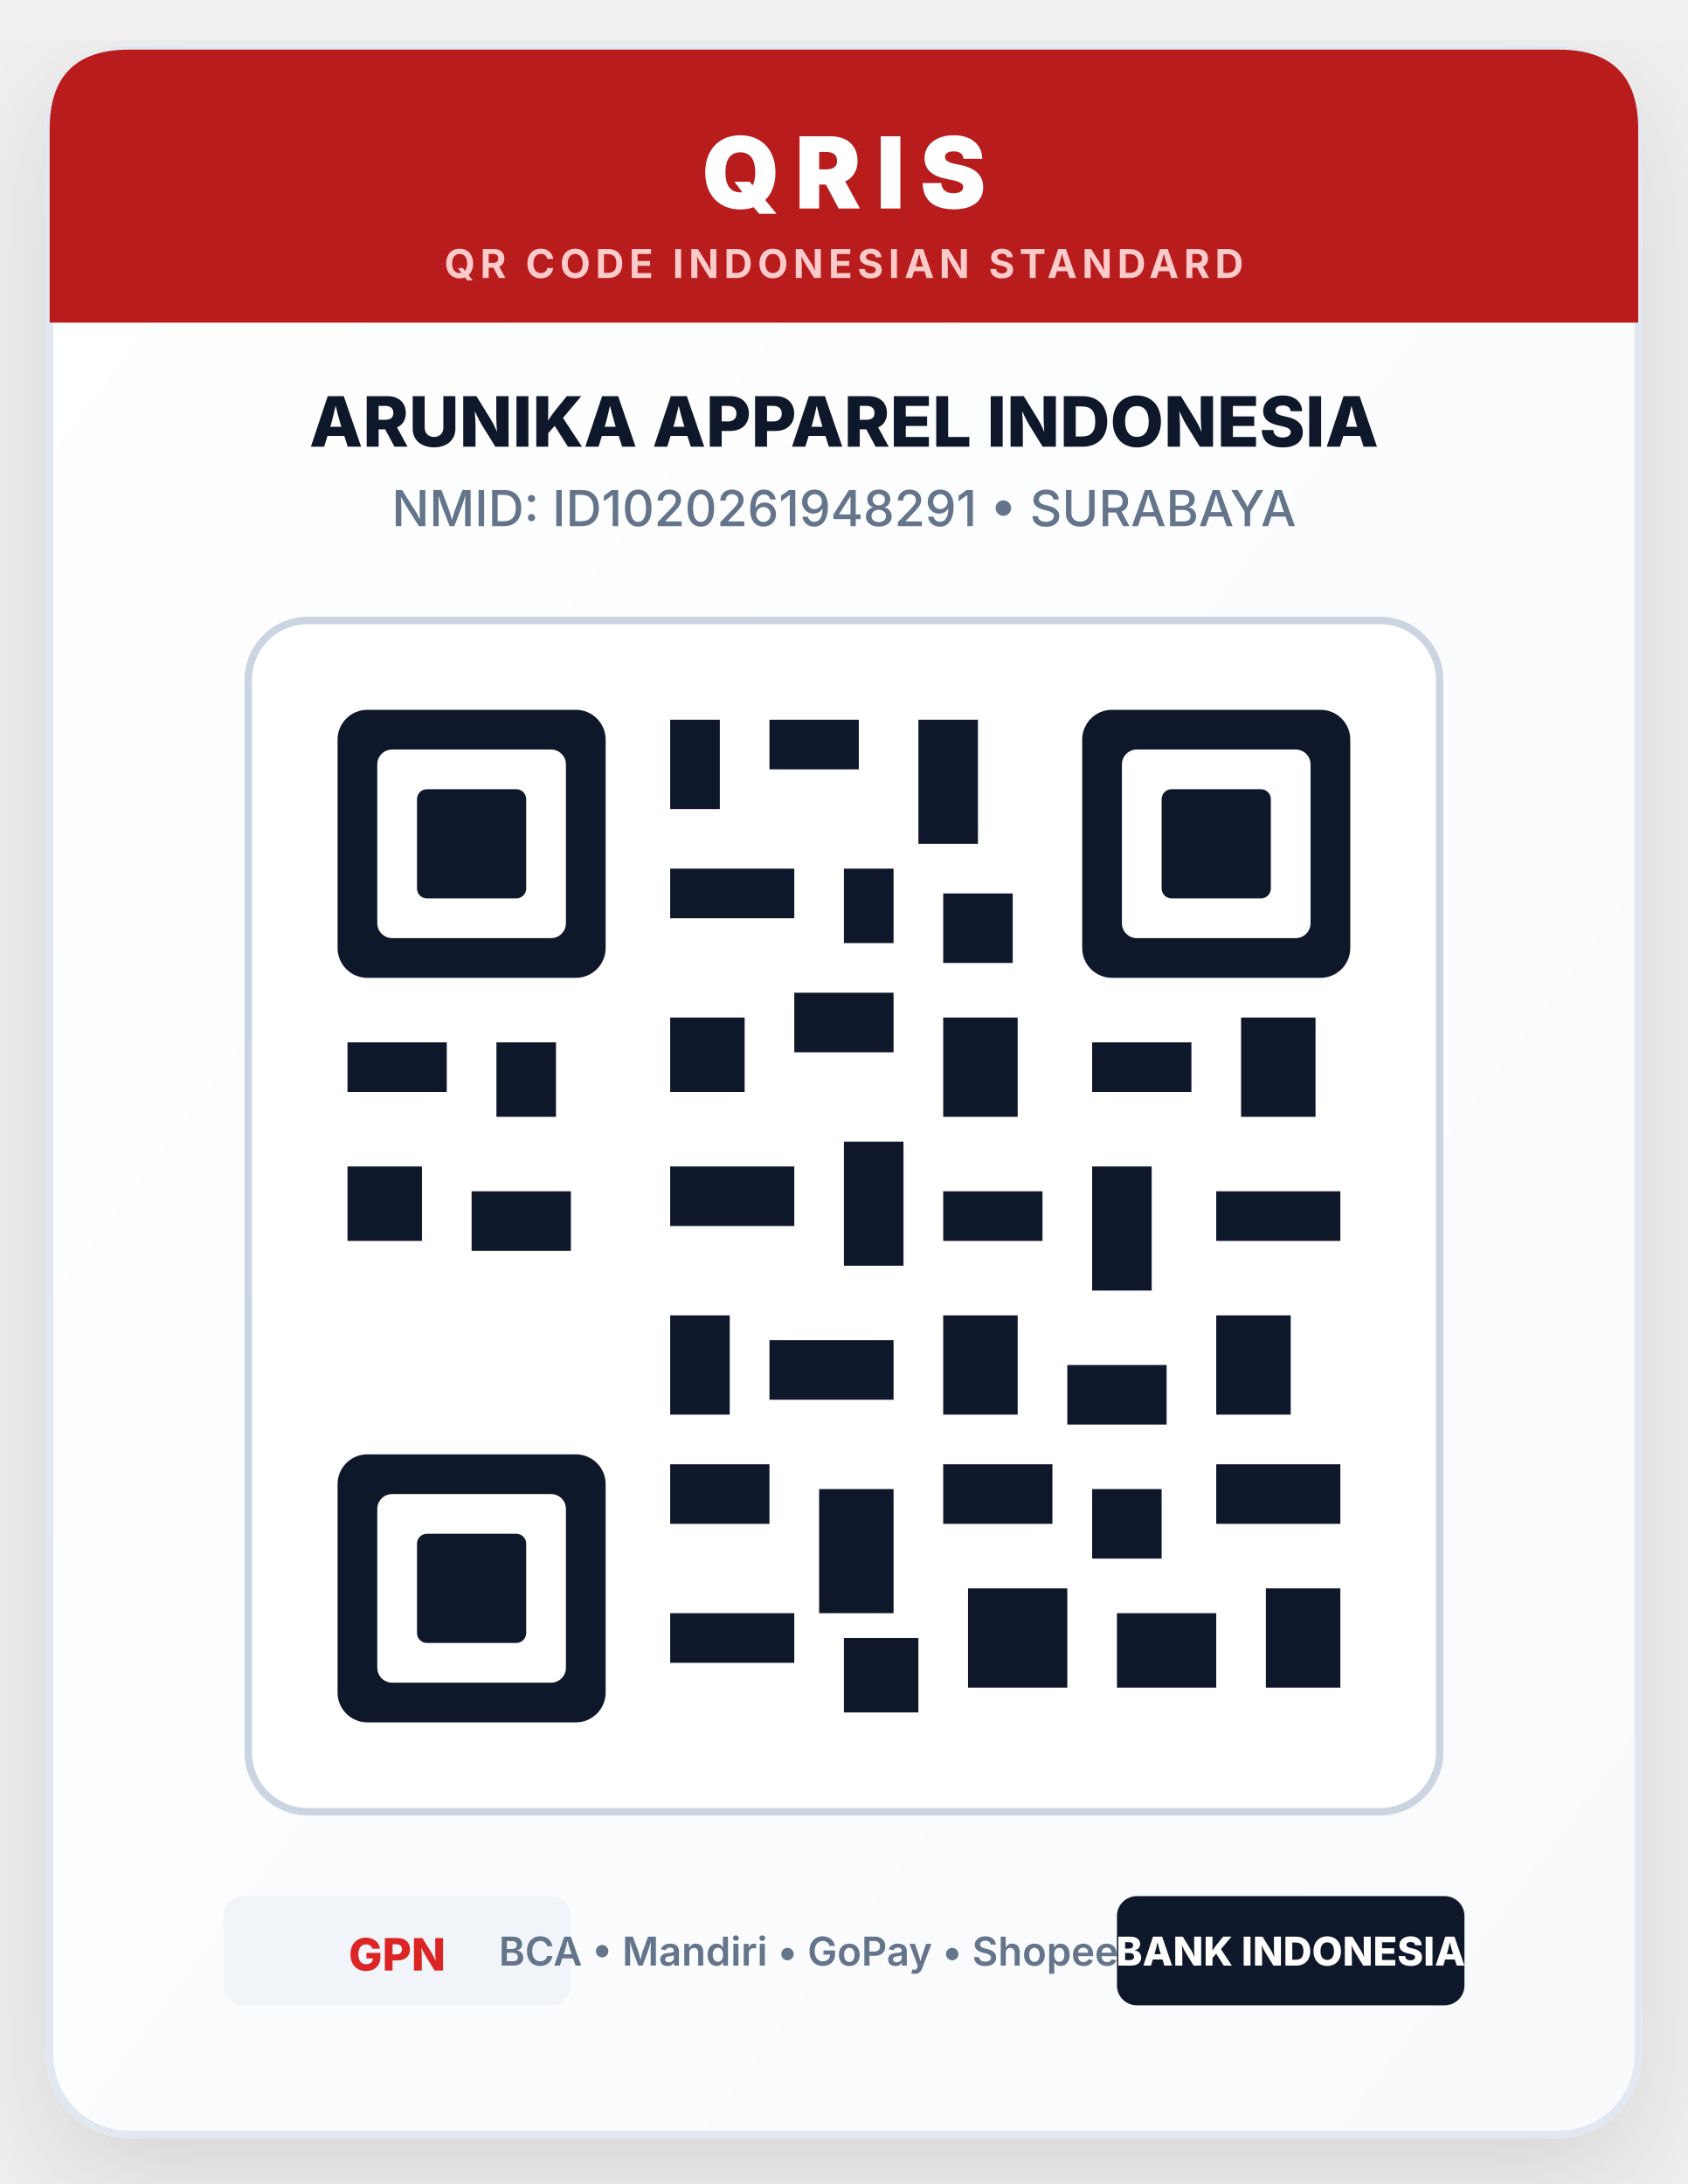
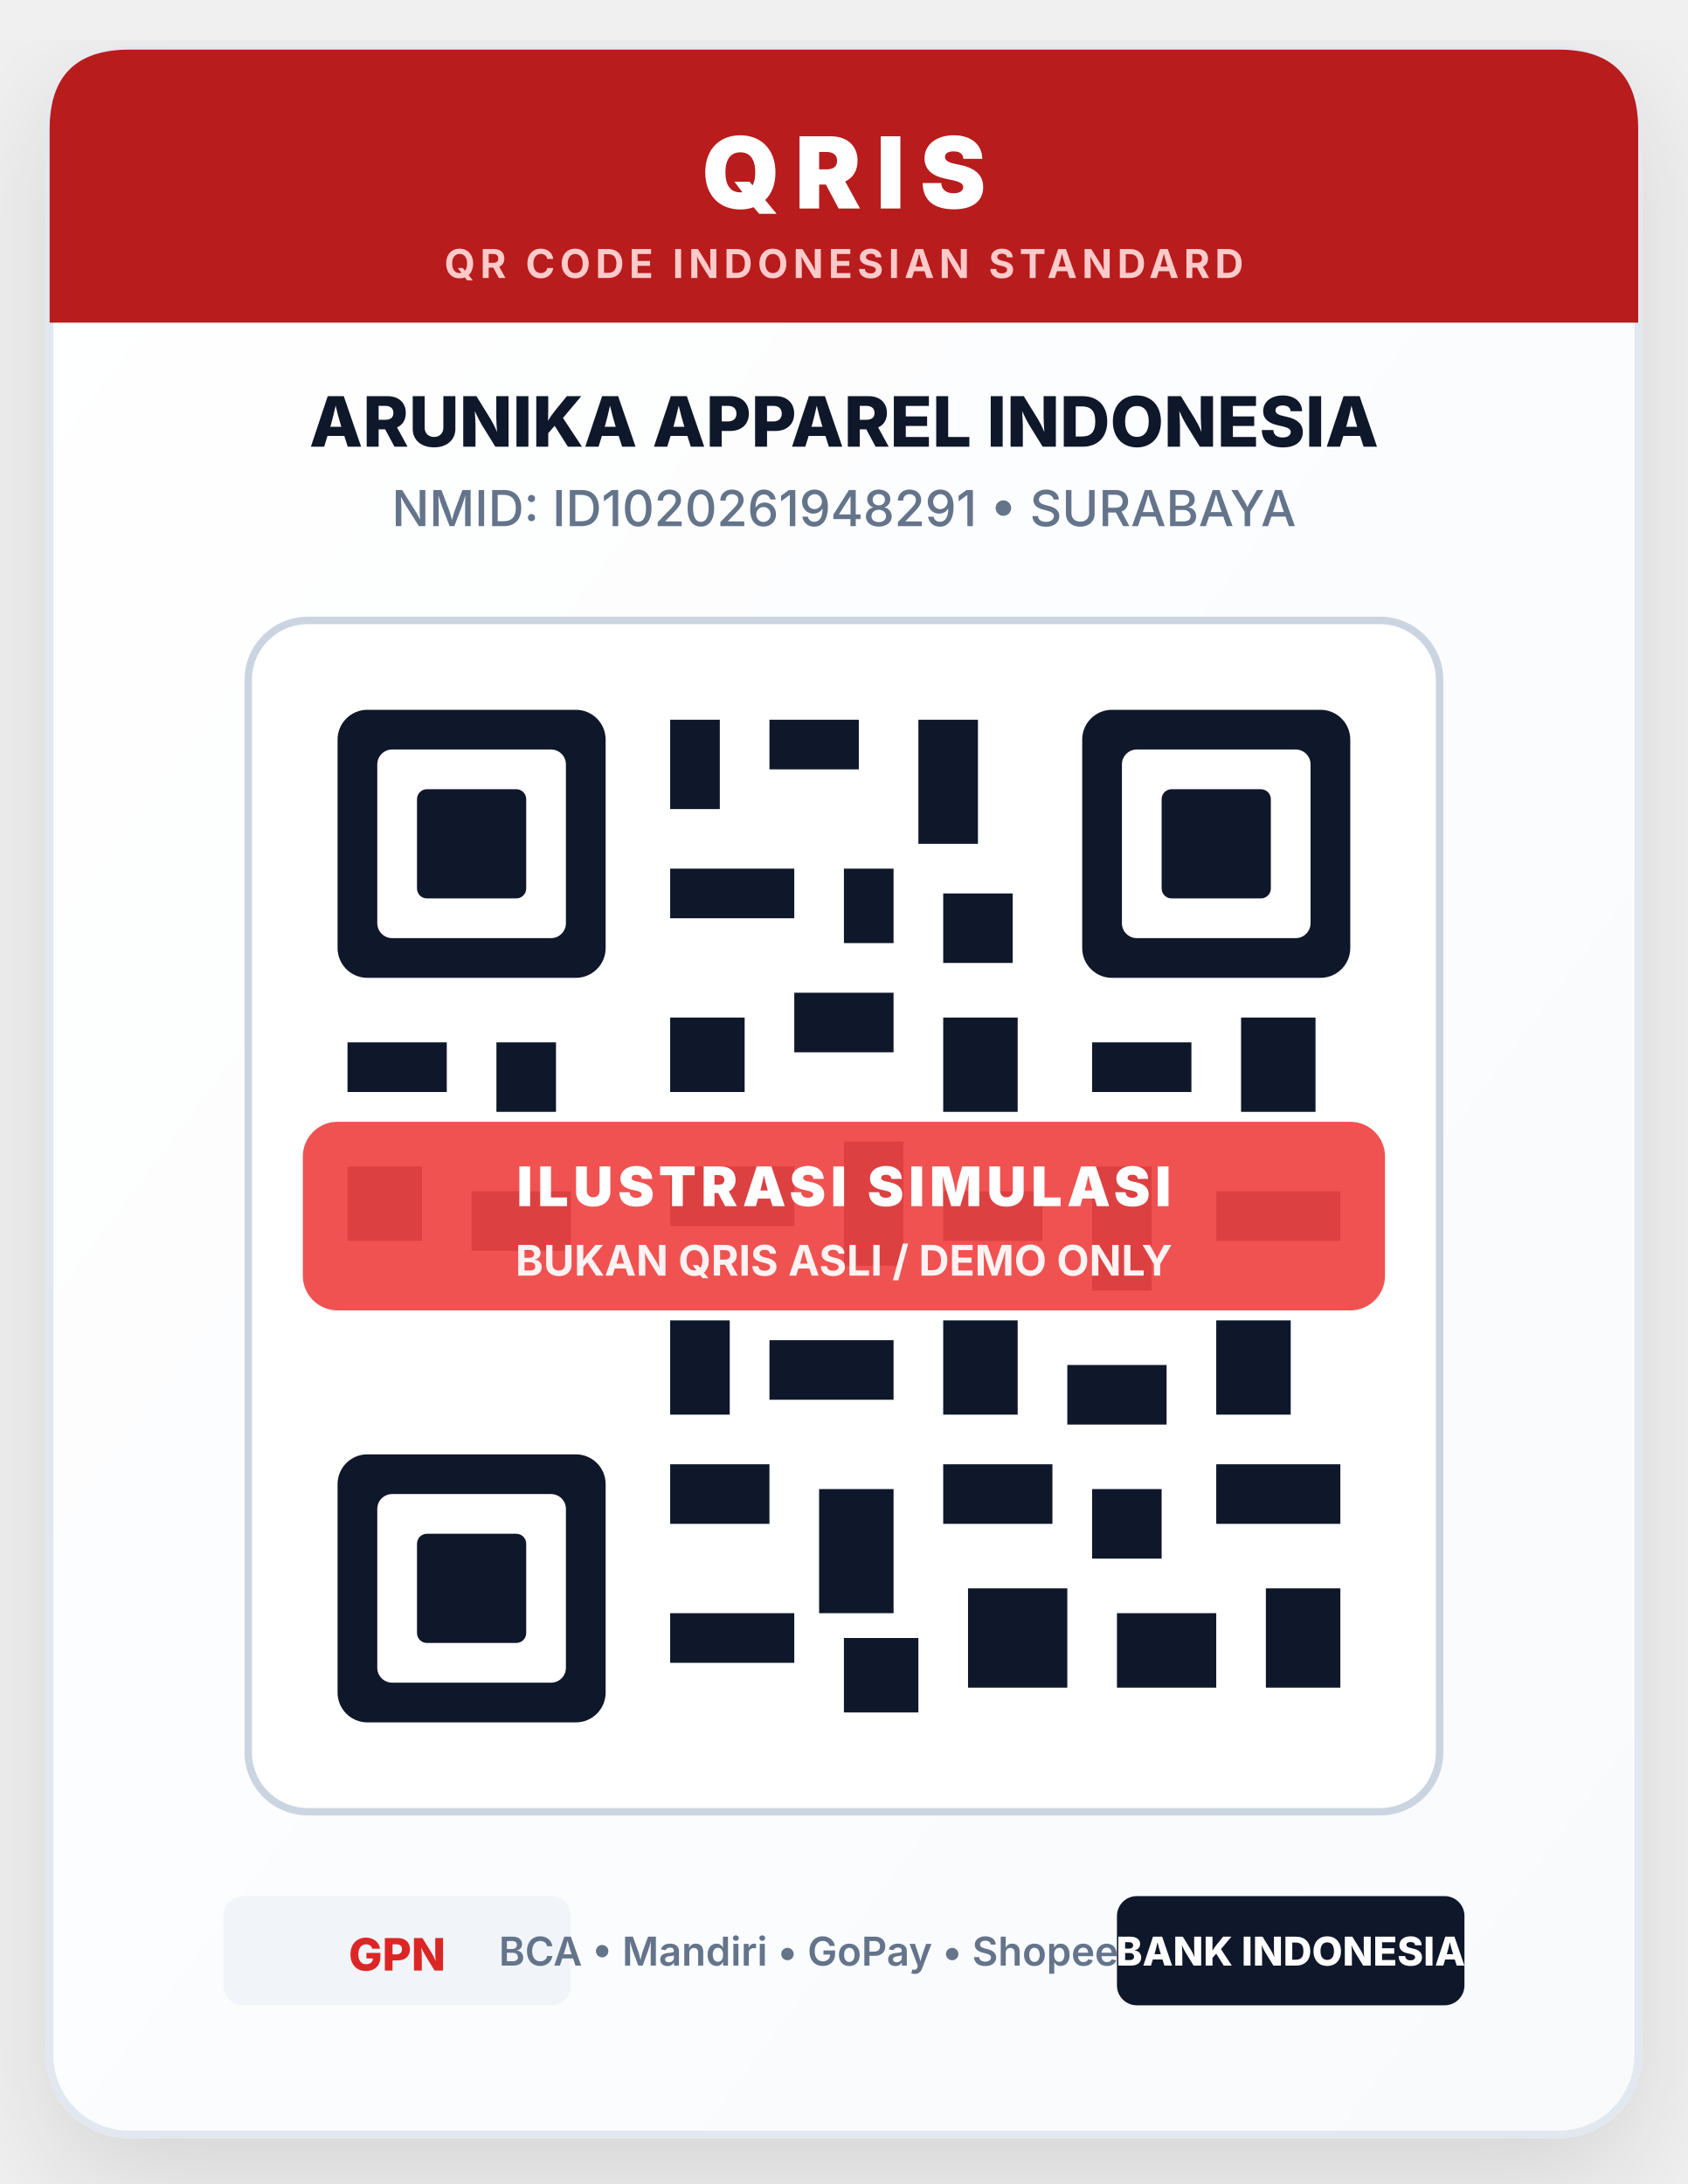
<svg xmlns="http://www.w3.org/2000/svg" viewBox="0 0 340 440" width="340" height="440">
  <defs>
    <linearGradient id="qrisGrad" x1="0%" y1="0%" x2="100%" y2="100%">
      <stop offset="0%" stop-color="#ffffff" />
      <stop offset="100%" stop-color="#f8fafc" />
    </linearGradient>
    <filter id="shadow" x="-5%" y="-5%" width="110%" height="110%">
      <feDropShadow dx="0" dy="8" stdDeviation="12" flood-color="#000000" flood-opacity="0.12" />
    </filter>
  </defs>
  <rect x="10" y="10" width="320" height="420" rx="16" fill="url(#qrisGrad)" stroke="#e2e8f0" stroke-width="1.5" filter="url(#shadow)" />
  <path d="M 10 26 Q 10 10 26 10 L 314 10 Q 330 10 330 26 L 330 65 L 10 65 Z" fill="#b91c1c" />
  <text x="170" y="42" font-family="'Plus Jakarta Sans', Inter, Arial, sans-serif" font-size="20" font-weight="900" fill="#ffffff" text-anchor="middle" letter-spacing="3">QRIS</text>
  <text x="170" y="56" font-family="'Plus Jakarta Sans', Inter, Arial, sans-serif" font-size="8" font-weight="700" fill="#fecaca" text-anchor="middle" letter-spacing="1">QR CODE INDONESIAN STANDARD</text>
  <text x="170" y="90" font-family="'Plus Jakarta Sans', Inter, Arial, sans-serif" font-size="14" font-weight="800" fill="#0f172a" text-anchor="middle">ARUNIKA APPAREL INDONESIA</text>
  <text x="170" y="106" font-family="'Plus Jakarta Sans', Inter, Arial, sans-serif" font-size="10" font-weight="500" fill="#64748b" text-anchor="middle">NMID: ID1020261948291 • SURABAYA</text>
  <rect x="50" y="125" width="240" height="240" rx="12" fill="#ffffff" stroke="#cbd5e1" stroke-width="1.5" />
  <rect x="68" y="143" width="54" height="54" rx="6" fill="#0f172a" />
  <rect x="76" y="151" width="38" height="38" rx="3" fill="#ffffff" />
  <rect x="84" y="159" width="22" height="22" rx="2" fill="#0f172a" />
  <rect x="218" y="143" width="54" height="54" rx="6" fill="#0f172a" />
  <rect x="226" y="151" width="38" height="38" rx="3" fill="#ffffff" />
  <rect x="234" y="159" width="22" height="22" rx="2" fill="#0f172a" />
  <rect x="68" y="293" width="54" height="54" rx="6" fill="#0f172a" />
  <rect x="76" y="301" width="38" height="38" rx="3" fill="#ffffff" />
  <rect x="84" y="309" width="22" height="22" rx="2" fill="#0f172a" />
  <g fill="#0f172a">
    <rect x="135" y="145" width="10" height="18" />
    <rect x="155" y="145" width="18" height="10" />
    <rect x="185" y="145" width="12" height="25" />
    <rect x="135" y="175" width="25" height="10" />
    <rect x="170" y="175" width="10" height="15" />
    <rect x="190" y="180" width="14" height="14" />
    <rect x="135" y="205" width="15" height="15" />
    <rect x="160" y="200" width="20" height="12" />
    <rect x="190" y="205" width="15" height="20" />
    <rect x="70" y="210" width="20" height="10" />
    <rect x="100" y="210" width="12" height="15" />
    <rect x="220" y="210" width="20" height="10" />
    <rect x="250" y="205" width="15" height="20" />
    <rect x="135" y="235" width="25" height="12" />
    <rect x="170" y="230" width="12" height="25" />
    <rect x="190" y="240" width="20" height="10" />
    <rect x="70" y="235" width="15" height="15" />
    <rect x="95" y="240" width="20" height="12" />
    <rect x="220" y="235" width="12" height="25" />
    <rect x="245" y="240" width="25" height="10" />
    <rect x="135" y="265" width="12" height="20" />
    <rect x="155" y="270" width="25" height="12" />
    <rect x="190" y="265" width="15" height="20" />
    <rect x="215" y="275" width="20" height="12" />
    <rect x="245" y="265" width="15" height="20" />
    <rect x="135" y="295" width="20" height="12" />
    <rect x="165" y="300" width="15" height="25" />
    <rect x="190" y="295" width="22" height="12" />
    <rect x="220" y="300" width="14" height="14" />
    <rect x="245" y="295" width="25" height="12" />
    <rect x="135" y="325" width="25" height="10" />
    <rect x="170" y="330" width="15" height="15" />
    <rect x="195" y="320" width="20" height="20" />
    <rect x="225" y="325" width="20" height="15" />
    <rect x="255" y="320" width="15" height="20" />
  </g>
+   <g transform="translate(60, 225)">
+     <rect x="0" y="0" width="220" height="40" rx="8" fill="#ef4444" fill-opacity="0.92" stroke="#ffffff" stroke-width="2" />
+     <text x="110" y="18" font-family="'Plus Jakarta Sans', Inter, Arial, sans-serif" font-size="11" font-weight="900" fill="#ffffff" text-anchor="middle" letter-spacing="1">ILUSTRASI SIMULASI</text>
+     <text x="110" y="32" font-family="'Plus Jakarta Sans', Inter, Arial, sans-serif" font-size="8.5" font-weight="700" fill="#fef2f2" text-anchor="middle">BUKAN QRIS ASLI / DEMO ONLY</text>
+   </g>
  <g transform="translate(45, 382)">
    <rect x="0" y="0" width="70" height="22" rx="4" fill="#f1f5f9" />
    <text x="35" y="15" font-family="'Plus Jakarta Sans', Inter, Arial, sans-serif" font-size="9" font-weight="800" fill="#dc2626" text-anchor="middle">GPN</text>
    <text x="125" y="14" font-family="'Plus Jakarta Sans', Inter, Arial, sans-serif" font-size="8" font-weight="600" fill="#64748b" text-anchor="middle">BCA • Mandiri • GoPay • ShopeePay</text>
    <rect x="180" y="0" width="70" height="22" rx="4" fill="#0f172a" />
    <text x="215" y="14" font-family="'Plus Jakarta Sans', Inter, Arial, sans-serif" font-size="8" font-weight="800" fill="#ffffff" text-anchor="middle">BANK INDONESIA</text>
  </g>
</svg>
